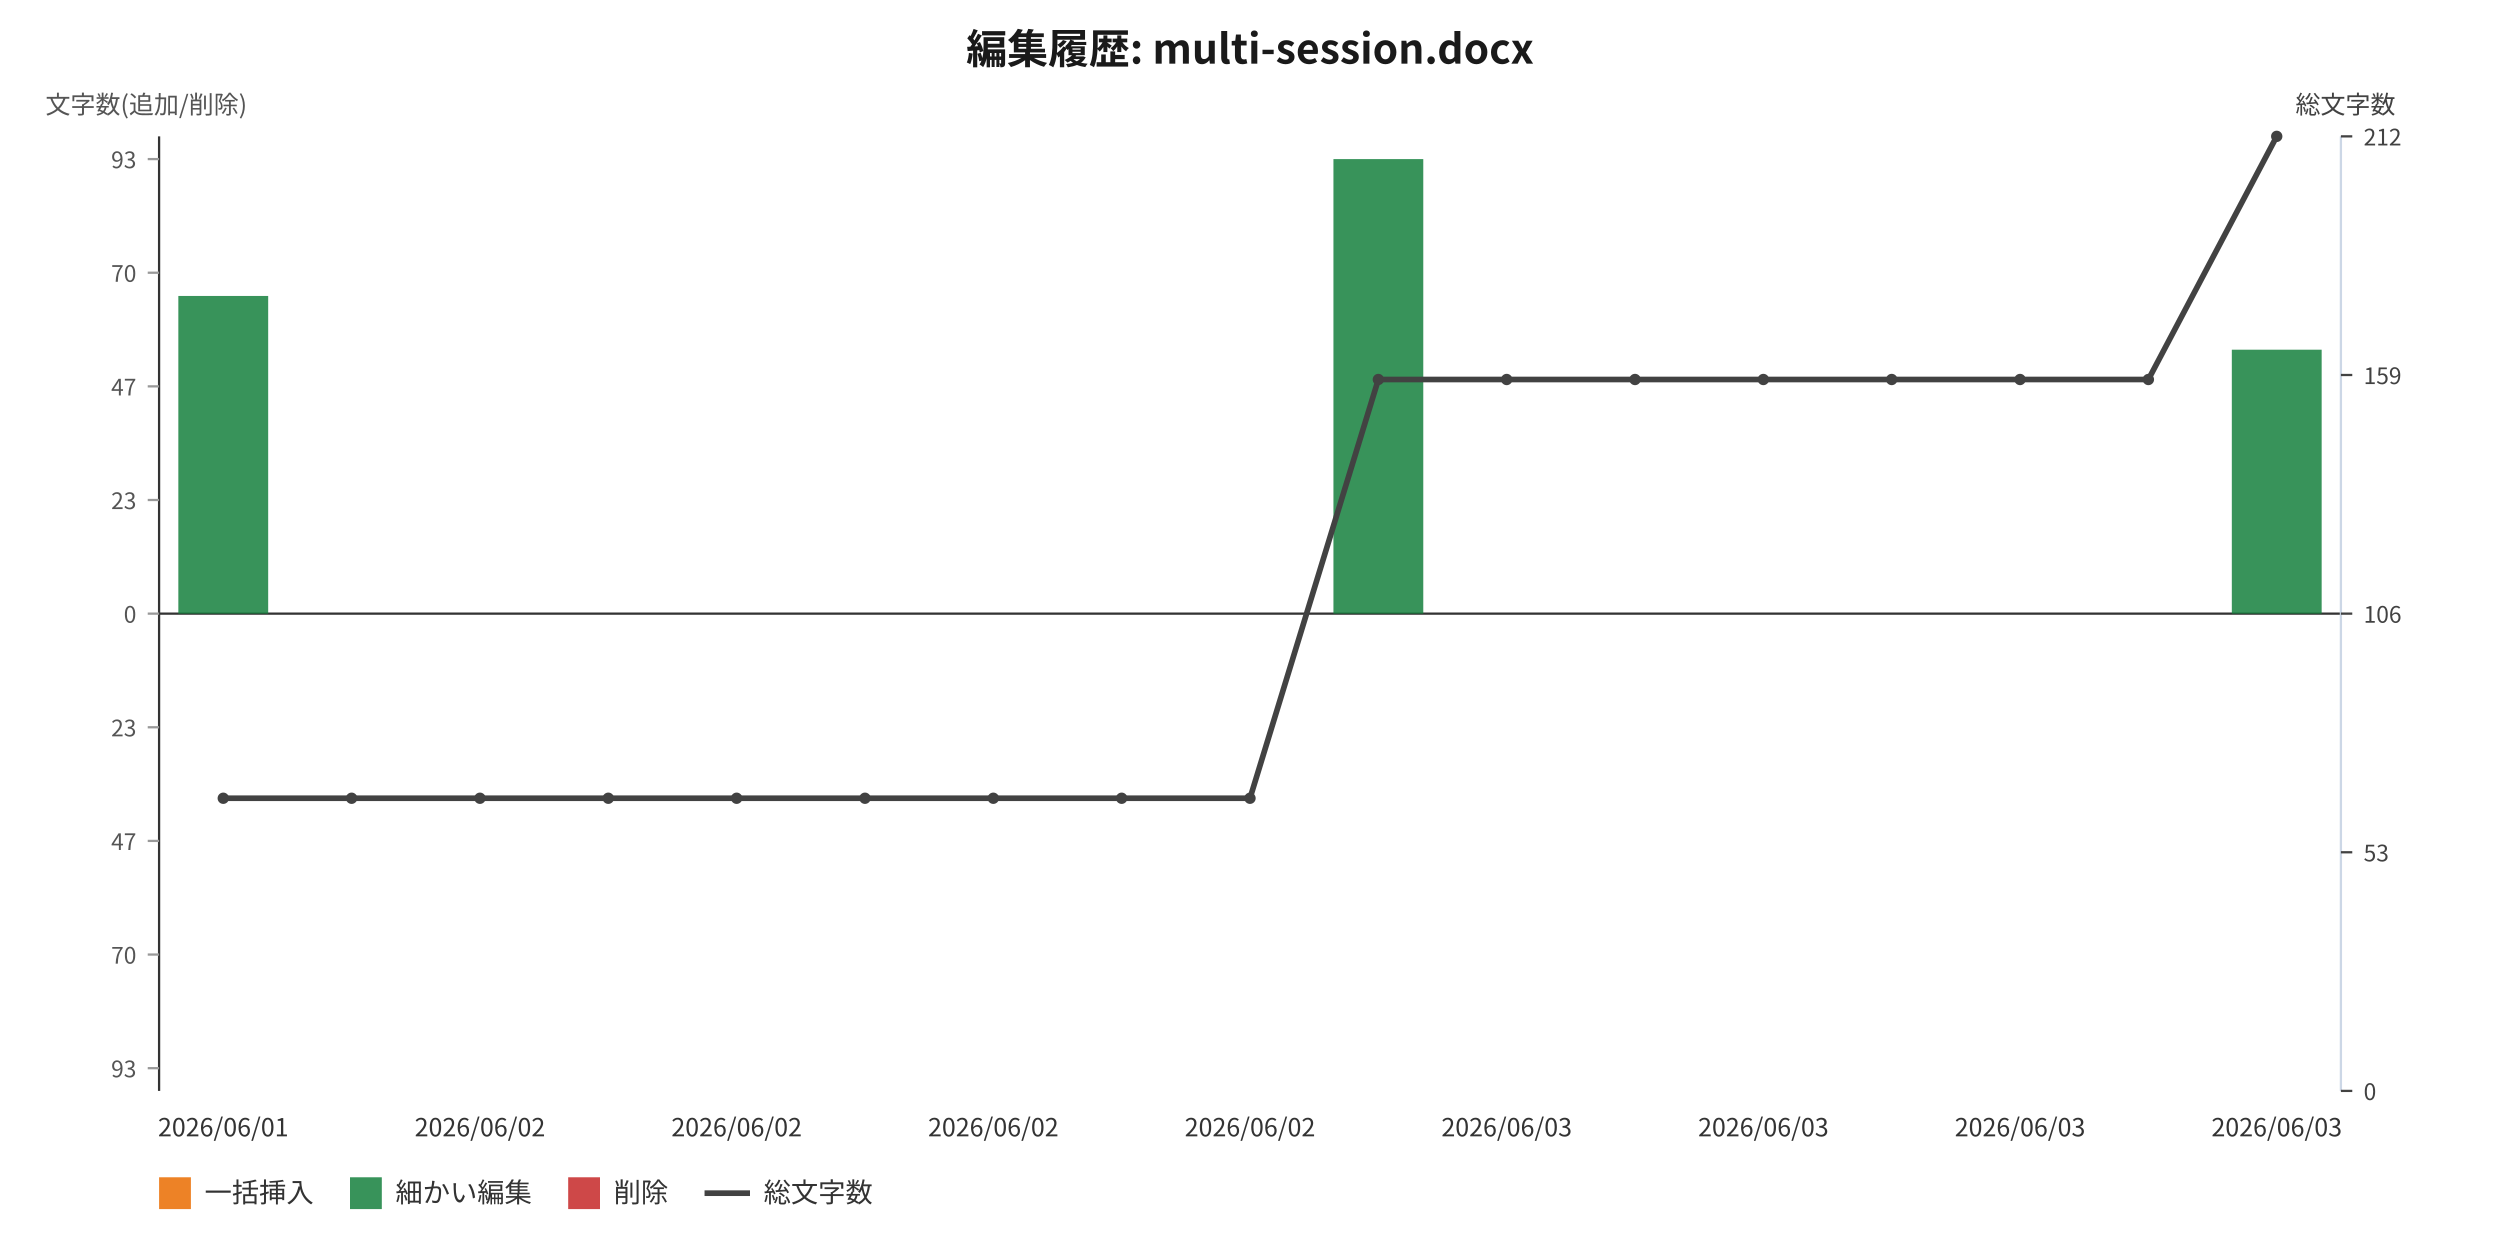
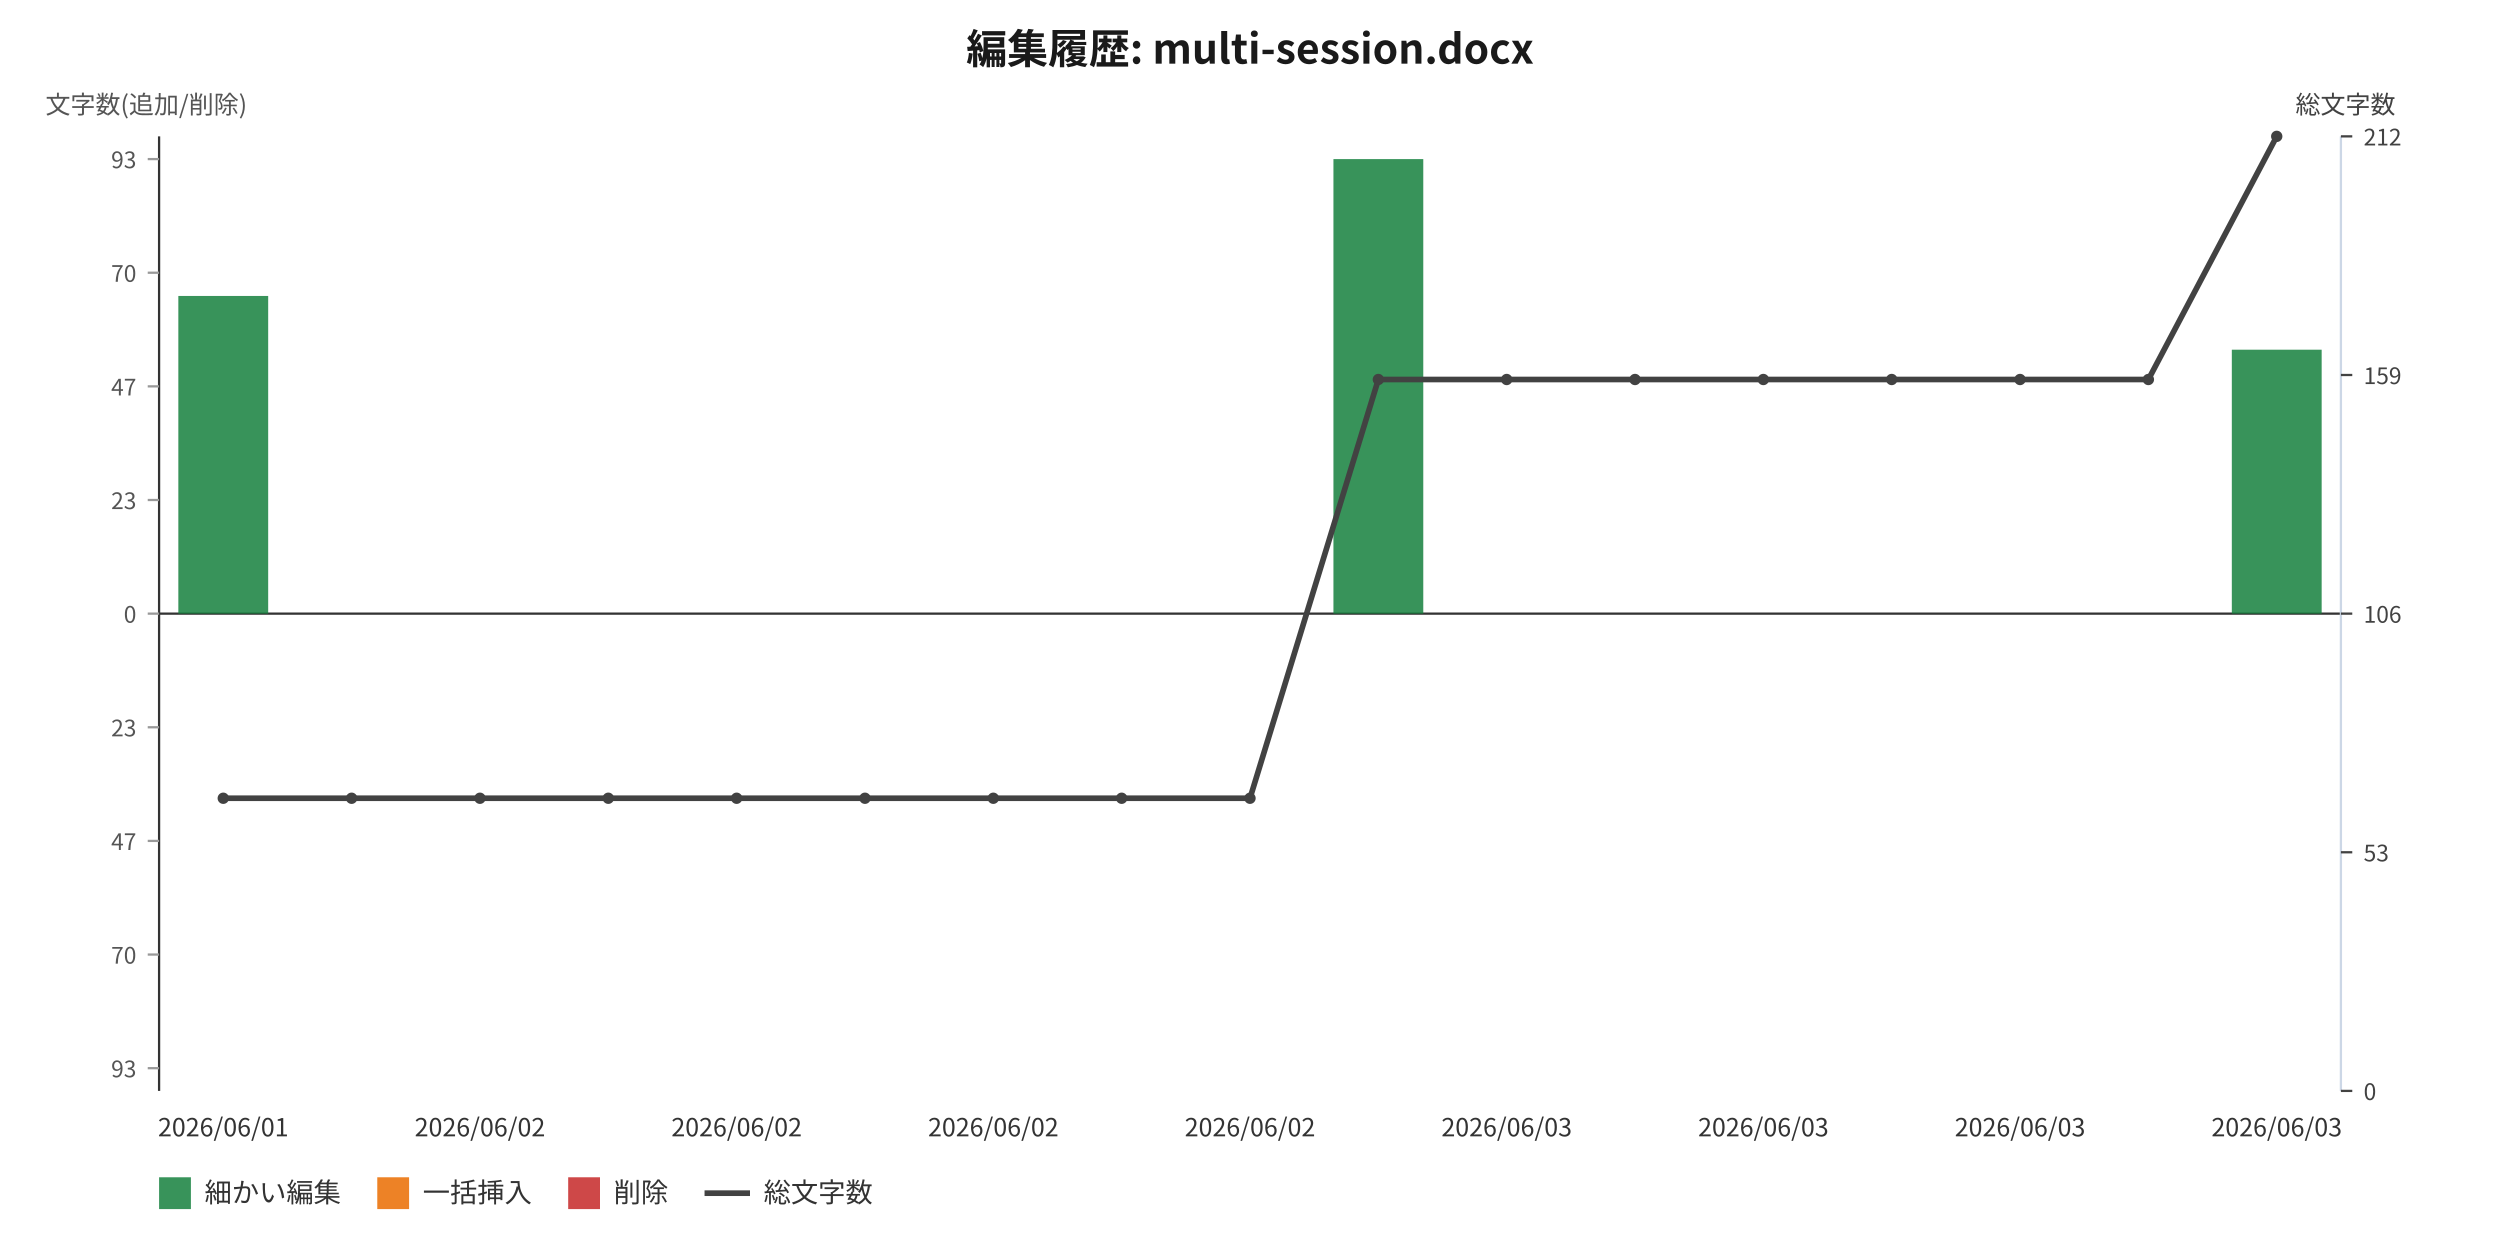
<svg xmlns="http://www.w3.org/2000/svg" width="1100" height="550" viewBox="0 0 1100 550" font-family="'Noto Sans CJK JP', 'Noto Sans JP', 'Yu Gothic', 'Hiragino Sans', Meiryo, 'MS PGothic', 'Helvetica Neue', Arial, sans-serif">
  <rect width="100%" height="100%" fill="#ffffff" />
  <text x="550" y="28" text-anchor="middle" font-size="18" font-weight="bold" fill="#1a1a1a">編集履歴: multi-session.docx</text>
  <line x1="70" y1="270" x2="1030" y2="270" stroke="#333" stroke-width="1" />
  <line x1="70" y1="60" x2="70" y2="480" stroke="#333" stroke-width="1" />
  <line x1="1030" y1="60" x2="1030" y2="480" stroke="#ccd7e6" stroke-width="1" />
  <line x1="65" y1="470.00" x2="70" y2="470.00" stroke="#999" />
  <text x="60" y="474.00" font-size="10" fill="#555" text-anchor="end">93</text>
  <line x1="65" y1="420.00" x2="70" y2="420.00" stroke="#999" />
  <text x="60" y="424.00" font-size="10" fill="#555" text-anchor="end">70</text>
  <line x1="65" y1="370.00" x2="70" y2="370.00" stroke="#999" />
  <text x="60" y="374.00" font-size="10" fill="#555" text-anchor="end">47</text>
  <line x1="65" y1="320.00" x2="70" y2="320.00" stroke="#999" />
  <text x="60" y="324.00" font-size="10" fill="#555" text-anchor="end">23</text>
  <line x1="65" y1="270.00" x2="70" y2="270.00" stroke="#999" />
  <text x="60" y="274.00" font-size="10" fill="#555" text-anchor="end">0</text>
  <line x1="65" y1="220.00" x2="70" y2="220.00" stroke="#999" />
  <text x="60" y="224.00" font-size="10" fill="#555" text-anchor="end">23</text>
  <line x1="65" y1="170.00" x2="70" y2="170.00" stroke="#999" />
  <text x="60" y="174.00" font-size="10" fill="#555" text-anchor="end">47</text>
  <line x1="65" y1="120.00" x2="70" y2="120.00" stroke="#999" />
  <text x="60" y="124.00" font-size="10" fill="#555" text-anchor="end">70</text>
  <line x1="65" y1="70.00" x2="70" y2="70.00" stroke="#999" />
  <text x="60" y="74.00" font-size="10" fill="#555" text-anchor="end">93</text>
  <line x1="1030.00" y1="480.00" x2="1035.00" y2="480.00" stroke="#424242" />
  <text x="1040.00" y="484.00" font-size="10" fill="#424242" text-anchor="start">0</text>
  <line x1="1030.00" y1="375.00" x2="1035.00" y2="375.00" stroke="#424242" />
  <text x="1040.00" y="379.00" font-size="10" fill="#424242" text-anchor="start">53</text>
  <line x1="1030.00" y1="270.00" x2="1035.00" y2="270.00" stroke="#424242" />
  <text x="1040.00" y="274.00" font-size="10" fill="#424242" text-anchor="start">106</text>
  <line x1="1030.00" y1="165.00" x2="1035.00" y2="165.00" stroke="#424242" />
  <text x="1040.00" y="169.00" font-size="10" fill="#424242" text-anchor="start">159</text>
  <line x1="1030.00" y1="60.00" x2="1035.00" y2="60.00" stroke="#424242" />
  <text x="1040.00" y="64.00" font-size="10" fill="#424242" text-anchor="start">212</text>
  <text x="98.24" y="500.00" font-size="11" fill="#333" text-anchor="middle">2026/06/01</text>
  <text x="211.18" y="500.00" font-size="11" fill="#333" text-anchor="middle">2026/06/02</text>
  <text x="324.12" y="500.00" font-size="11" fill="#333" text-anchor="middle">2026/06/02</text>
  <text x="437.06" y="500.00" font-size="11" fill="#333" text-anchor="middle">2026/06/02</text>
  <text x="550.00" y="500.00" font-size="11" fill="#333" text-anchor="middle">2026/06/02</text>
  <text x="662.94" y="500.00" font-size="11" fill="#333" text-anchor="middle">2026/06/03</text>
  <text x="775.88" y="500.00" font-size="11" fill="#333" text-anchor="middle">2026/06/03</text>
  <text x="888.82" y="500.00" font-size="11" fill="#333" text-anchor="middle">2026/06/03</text>
  <text x="1001.76" y="500.00" font-size="11" fill="#333" text-anchor="middle">2026/06/03</text>
  <g>
    <rect x="78.47" y="130.22" width="39.53" height="139.78" fill="rgb(22,128,61)" fill-opacity="0.85" />
    <rect x="586.71" y="70.00" width="39.53" height="200.00" fill="rgb(22,128,61)" fill-opacity="0.85" />
    <rect x="982.00" y="153.87" width="39.53" height="116.13" fill="rgb(22,128,61)" fill-opacity="0.85" />
  </g>
  <polyline points="98.24,351.23 154.71,351.23 211.18,351.23 267.65,351.23 324.12,351.23 380.59,351.23 437.06,351.23 493.53,351.23 550.00,351.23 606.47,166.98 662.94,166.98 719.41,166.98 775.88,166.98 832.35,166.98 888.82,166.98 945.29,166.98 1001.76,60.00" fill="none" stroke="#424242" stroke-width="2.5" />
  <g fill="#424242">
    <circle cx="98.24" cy="351.23" r="2.5" />
    <circle cx="154.71" cy="351.23" r="2.5" />
    <circle cx="211.18" cy="351.23" r="2.5" />
    <circle cx="267.65" cy="351.23" r="2.5" />
    <circle cx="324.12" cy="351.23" r="2.5" />
    <circle cx="380.59" cy="351.23" r="2.5" />
    <circle cx="437.06" cy="351.23" r="2.5" />
    <circle cx="493.53" cy="351.23" r="2.5" />
    <circle cx="550.00" cy="351.23" r="2.5" />
    <circle cx="606.47" cy="166.98" r="2.5" />
    <circle cx="662.94" cy="166.98" r="2.5" />
    <circle cx="719.41" cy="166.98" r="2.5" />
    <circle cx="775.88" cy="166.98" r="2.5" />
    <circle cx="832.35" cy="166.98" r="2.5" />
    <circle cx="888.82" cy="166.98" r="2.5" />
    <circle cx="945.29" cy="166.98" r="2.5" />
    <circle cx="1001.76" cy="60.00" r="2.5" />
  </g>
  <text x="20" y="50" font-size="11" fill="#555">文字数(追加/削除)</text>
  <text x="1010" y="50" font-size="11" fill="#424242">総文字数</text>
  <g transform="translate(70, 528)">
-     <rect x="0" y="-10" width="14" height="14" fill="rgb(234,108,0)" fill-opacity="0.85" />
-     <text x="20" y="1" font-size="12" fill="#333">一括挿入</text>
-     <rect x="84" y="-10" width="14" height="14" fill="rgb(22,128,61)" fill-opacity="0.85" />
-     <text x="104" y="1" font-size="12" fill="#333">細かい編集</text>
+     <rect x="0" y="-10" width="14" height="14" fill="rgb(22,128,61)" fill-opacity="0.85" />
+     <text x="20" y="1" font-size="12" fill="#333">細かい編集</text>
+     <rect x="96" y="-10" width="14" height="14" fill="rgb(234,108,0)" fill-opacity="0.85" />
+     <text x="116" y="1" font-size="12" fill="#333">一括挿入</text>
    <rect x="180" y="-10" width="14" height="14" fill="rgb(198,40,40)" fill-opacity="0.85" />
    <text x="200" y="1" font-size="12" fill="#333">削除</text>
    <line x1="240" y1="-3" x2="260" y2="-3" stroke="#424242" stroke-width="2.5" />
    <text x="266" y="1" font-size="12" fill="#333">総文字数</text>
  </g>
</svg>
